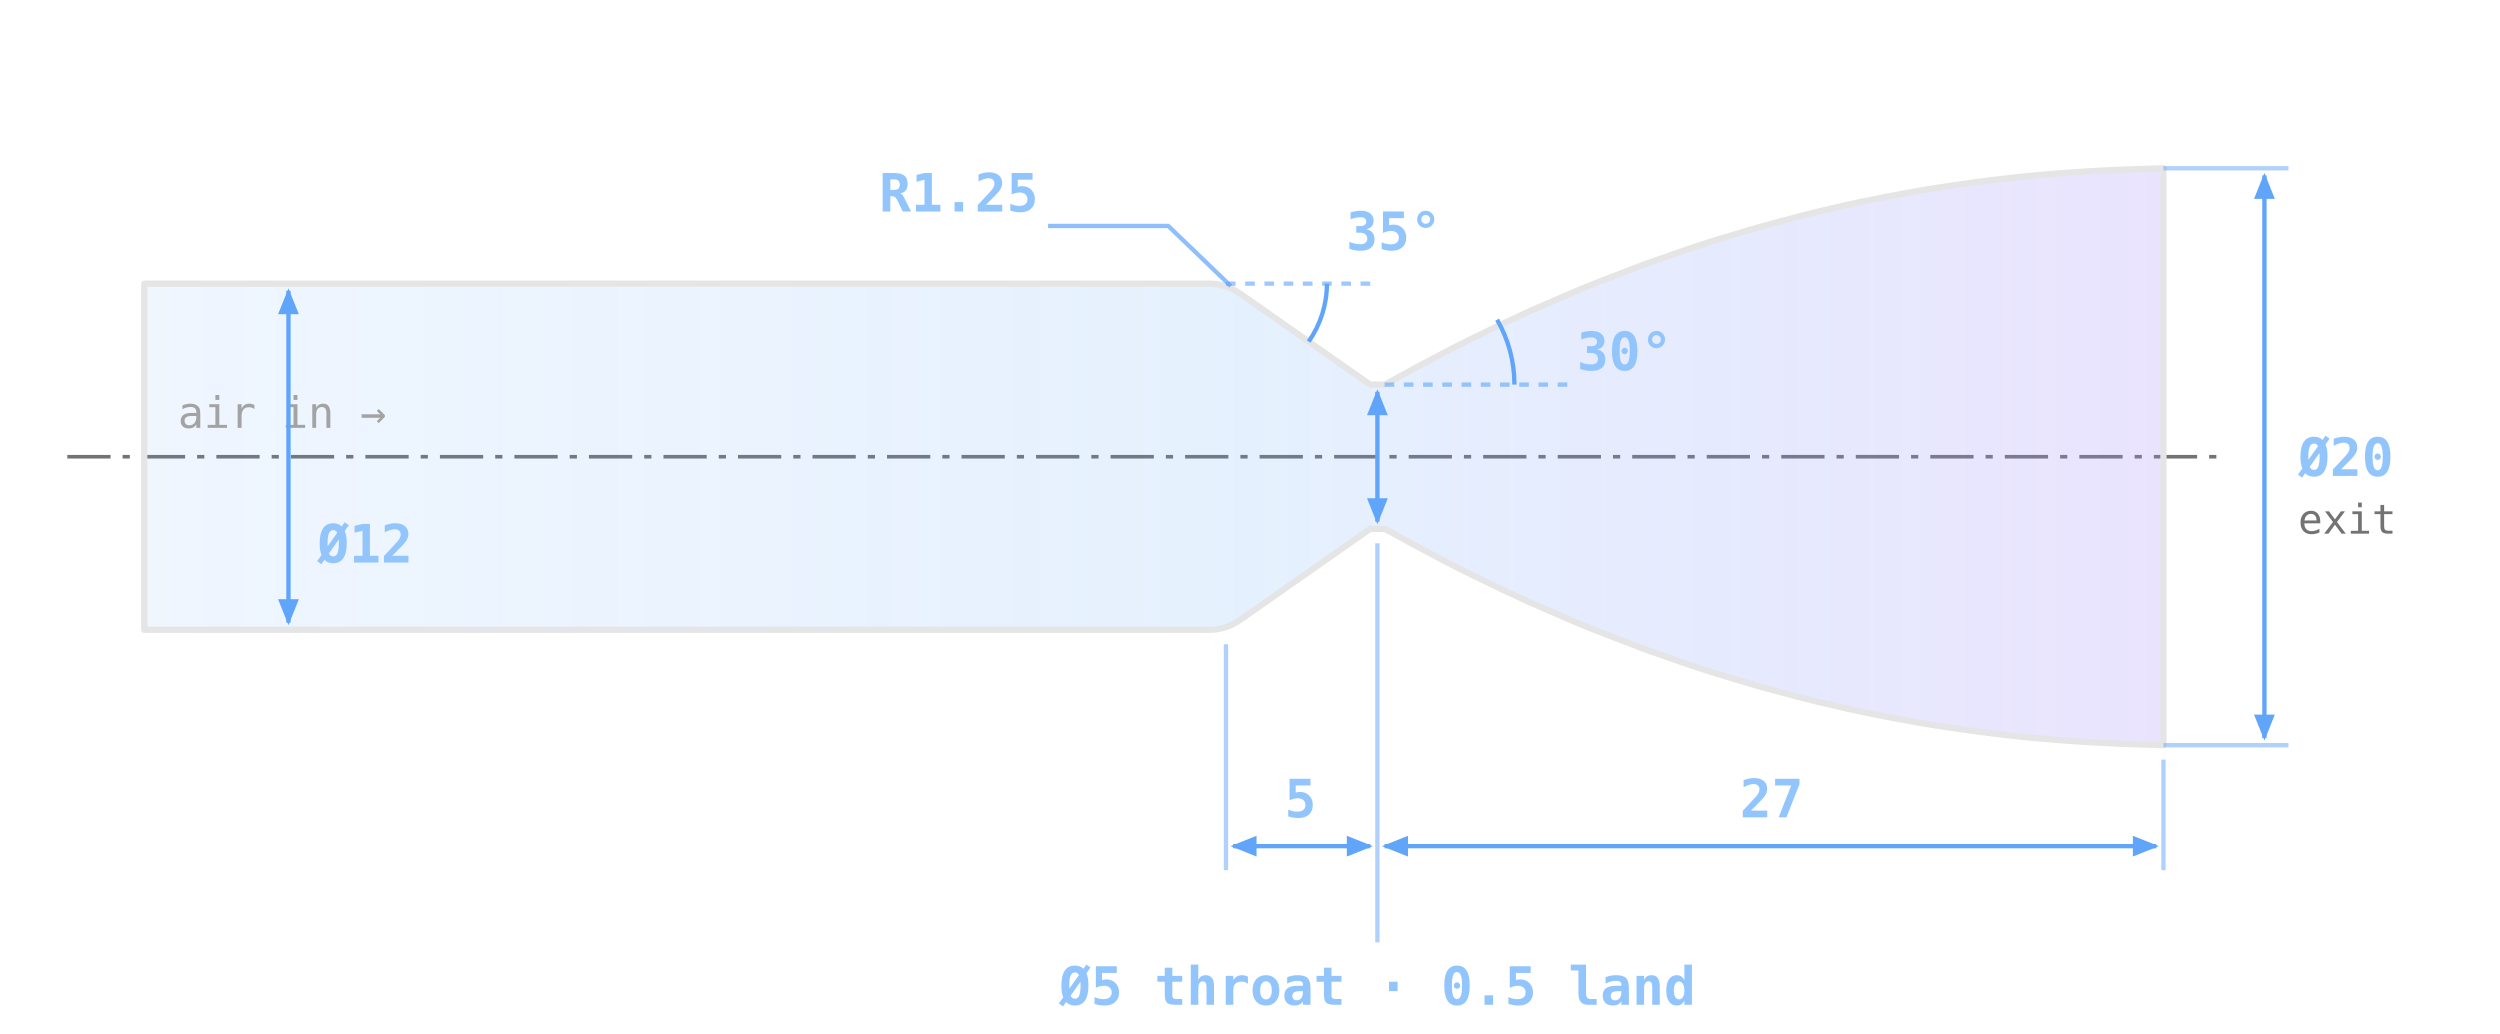
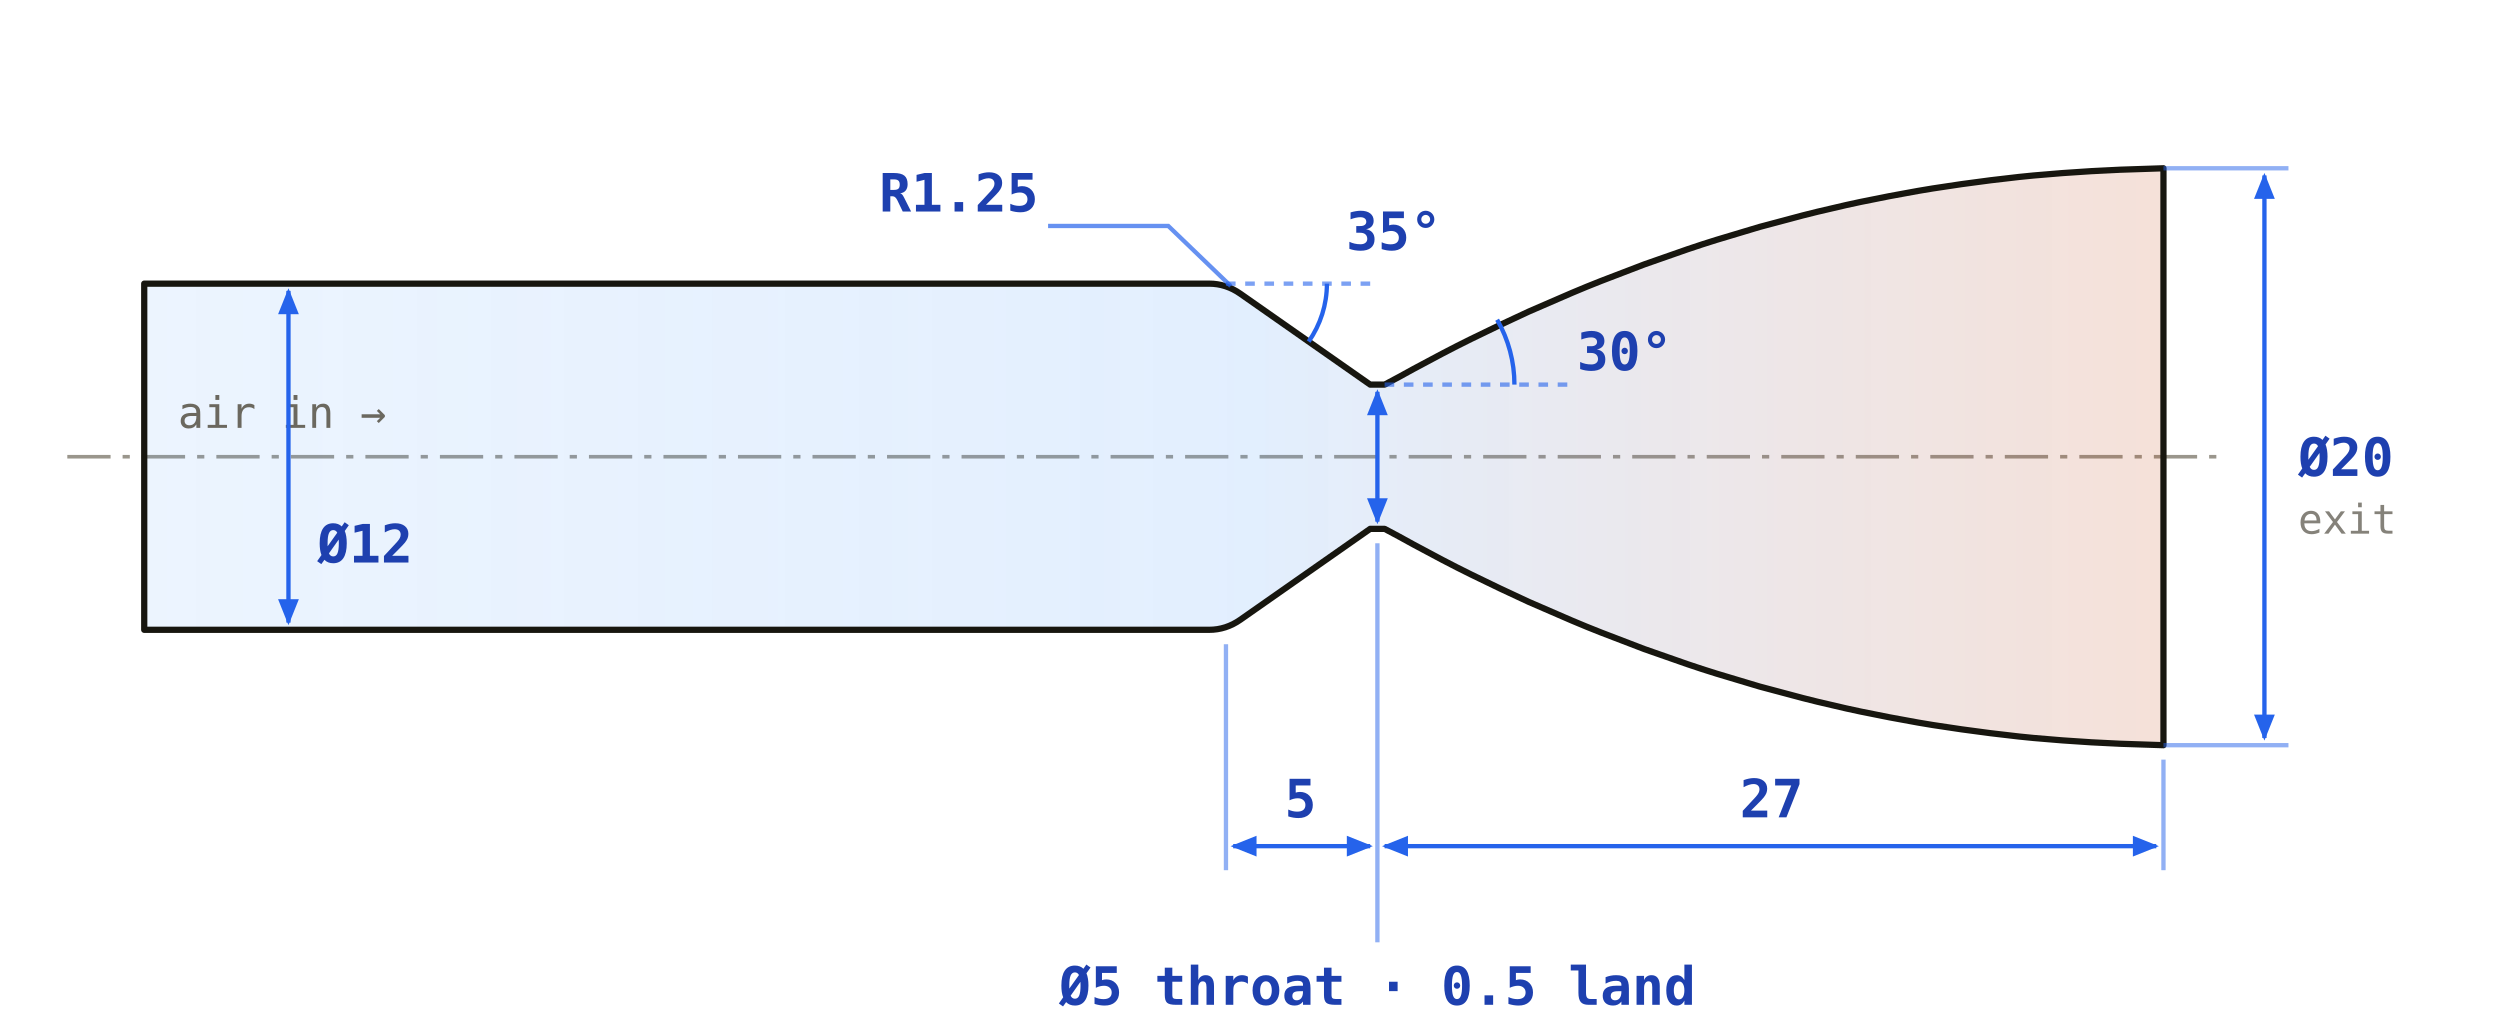
<svg xmlns="http://www.w3.org/2000/svg" viewBox="0 0 1040 430" font-family="JetBrains Mono, Consolas, monospace">
  <defs>
    <linearGradient id="flow" x1="0" x2="1">
-       <stop offset="0" stop-color="#60a5fa" stop-opacity=".10" />
-       <stop offset=".55" stop-color="#60a5fa" stop-opacity=".16" />
-       <stop offset="1" stop-color="#a78bfa" stop-opacity=".24" />
+       <stop offset="0" stop-color="#60a5fa" stop-opacity=".12" />
+       <stop offset=".55" stop-color="#60a5fa" stop-opacity=".18" />
+       <stop offset="1" stop-color="#c2410c" stop-opacity=".16" />
    </linearGradient>
    <marker id="a" viewBox="0 0 10 10" refX="9" refY="5" markerWidth="6" markerHeight="6" orient="auto-start-reverse">
-       <path d="M0 1 L10 5 L0 9Z" fill="#60a5fa" />
+       <path d="M0 1 L10 5 L0 9Z" fill="#2563eb" />
    </marker>
  </defs>
-   <line x1="28" y1="190" x2="922" y2="190" stroke="#737373" stroke-width="1.5" stroke-dasharray="18 5 3 5" />
-   <path d="M60 118 L503 118 Q510 118 516 122.2 L570 160 L576.0 160.0 582.0 156.8 588.0 153.5 594.0 150.3 600.0 147.1 606.0 144.0 612.0 141.0 618.0 138.1 624.0 135.2 630.0 132.4 636.0 129.6 642.0 127.0 648.0 124.4 654.0 121.8 660.0 119.3 666.0 116.9 672.0 114.6 678.0 112.3 684.0 110.0 690.0 107.9 696.0 105.8 702.0 103.7 708.0 101.7 714.0 99.8 720.0 98.0 726.0 96.2 732.0 94.4 738.0 92.8 744.0 91.2 750.0 89.6 756.0 88.1 762.0 86.7 768.0 85.3 774.0 84.0 780.0 82.8 786.0 81.6 792.0 80.5 798.0 79.4 804.0 78.4 810.0 77.5 816.0 76.6 822.0 75.8 828.0 75.0 834.0 74.3 840.0 73.6 846.0 73.0 852.0 72.5 858.0 72.0 864.0 71.6 870.0 71.2 876.0 70.9 882.0 70.6 888.0 70.4 894.0 70.2 900.0 70.0            L900.0 310.0 894.0 309.8 888.0 309.6 882.0 309.4 876.0 309.1 870.0 308.8 864.0 308.4 858.0 308.0 852.0 307.5 846.0 307.0 840.0 306.4 834.0 305.7 828.0 305.0 822.0 304.2 816.0 303.4 810.0 302.5 804.0 301.6 798.0 300.6 792.0 299.5 786.0 298.4 780.0 297.2 774.0 296.0 768.0 294.7 762.0 293.3 756.0 291.9 750.0 290.4 744.0 288.8 738.0 287.2 732.0 285.6 726.0 283.8 720.0 282.0 714.0 280.2 708.0 278.3 702.0 276.3 696.0 274.2 690.0 272.1 684.0 270.0 678.0 267.7 672.0 265.4 666.0 263.1 660.0 260.7 654.0 258.2 648.0 255.6 642.0 253.0 636.0 250.4 630.0 247.6 624.0 244.8 618.0 241.9 612.0 239.0 606.0 236.0 600.0 232.9 594.0 229.7 588.0 226.5 582.0 223.2 576.0 220.0 L570 220 L516 257.8 Q510 262 503 262 L60 262 Z" fill="url(#flow)" stroke="#e5e5e5" stroke-width="2.6" stroke-linejoin="round" />
-   <text x="74" y="178" font-size="18" fill="#a3a3a3">air in →</text>
-   <g stroke="#60a5fa" stroke-width="1.8" fill="none">
+   <line x1="28" y1="190" x2="922" y2="190" stroke="#9a968c" stroke-width="1.5" stroke-dasharray="18 5 3 5" />
+   <path d="M60 118 L503 118 Q510 118 516 122.2 L570 160 L576.0 160.0 582.0 156.8 588.0 153.5 594.0 150.3 600.0 147.1 606.0 144.0 612.0 141.0 618.0 138.1 624.0 135.2 630.0 132.4 636.0 129.6 642.0 127.0 648.0 124.4 654.0 121.8 660.0 119.3 666.0 116.9 672.0 114.6 678.0 112.3 684.0 110.0 690.0 107.9 696.0 105.8 702.0 103.7 708.0 101.7 714.0 99.8 720.0 98.0 726.0 96.2 732.0 94.4 738.0 92.8 744.0 91.2 750.0 89.6 756.0 88.1 762.0 86.7 768.0 85.3 774.0 84.0 780.0 82.8 786.0 81.6 792.0 80.5 798.0 79.4 804.0 78.4 810.0 77.5 816.0 76.6 822.0 75.8 828.0 75.0 834.0 74.3 840.0 73.6 846.0 73.0 852.0 72.5 858.0 72.0 864.0 71.6 870.0 71.2 876.0 70.9 882.0 70.6 888.0 70.4 894.0 70.2 900.0 70.0            L900.0 310.0 894.0 309.8 888.0 309.6 882.0 309.4 876.0 309.1 870.0 308.8 864.0 308.4 858.0 308.0 852.0 307.5 846.0 307.0 840.0 306.4 834.0 305.7 828.0 305.0 822.0 304.2 816.0 303.4 810.0 302.5 804.0 301.6 798.0 300.6 792.0 299.5 786.0 298.4 780.0 297.2 774.0 296.0 768.0 294.7 762.0 293.3 756.0 291.9 750.0 290.4 744.0 288.8 738.0 287.2 732.0 285.6 726.0 283.8 720.0 282.0 714.0 280.2 708.0 278.3 702.0 276.3 696.0 274.2 690.0 272.1 684.0 270.0 678.0 267.7 672.0 265.4 666.0 263.1 660.0 260.7 654.0 258.2 648.0 255.6 642.0 253.0 636.0 250.4 630.0 247.6 624.0 244.8 618.0 241.9 612.0 239.0 606.0 236.0 600.0 232.9 594.0 229.7 588.0 226.5 582.0 223.2 576.0 220.0 L570 220 L516 257.8 Q510 262 503 262 L60 262 Z" fill="url(#flow)" stroke="#17160f" stroke-width="2.6" stroke-linejoin="round" />
+   <text x="74" y="178" font-size="18" fill="#6b685f">air in →</text>
+   <g stroke="#2563eb" stroke-width="1.8" fill="none">
    <line x1="120" y1="121" x2="120" y2="259" marker-start="url(#a)" marker-end="url(#a)" />
    <line x1="900" y1="70" x2="952" y2="70" stroke-opacity=".5" />
    <line x1="900" y1="310" x2="952" y2="310" stroke-opacity=".5" />
    <line x1="942" y1="73" x2="942" y2="307" marker-start="url(#a)" marker-end="url(#a)" />
    <line x1="510" y1="268" x2="510" y2="362" stroke-opacity=".5" />
    <line x1="573" y1="226" x2="573" y2="392" stroke-opacity=".5" />
    <line x1="900" y1="316" x2="900" y2="362" stroke-opacity=".5" />
    <line x1="513" y1="352" x2="570" y2="352" marker-start="url(#a)" marker-end="url(#a)" />
    <line x1="576" y1="352" x2="897" y2="352" marker-start="url(#a)" marker-end="url(#a)" />
    <line x1="573" y1="163" x2="573" y2="217" marker-start="url(#a)" marker-end="url(#a)" />
    <line x1="510" y1="118" x2="570" y2="118" stroke-dasharray="4 4" stroke-opacity=".6" />
    <path d="M552 118 A42 42 0 0 1 544.4 142.1" />
    <line x1="576" y1="160" x2="652" y2="160" stroke-dasharray="4 4" stroke-opacity=".6" />
    <path d="M630 160 A54 54 0 0 0 622.8 133" />
    <path d="M512 119 L486 94 L436 94" stroke-opacity=".7" />
  </g>
-   <g fill="#93c5fd" font-size="22" font-weight="600">
+   <g fill="#1e40af" font-size="22" font-weight="600">
    <text x="132" y="234">Ø12</text>
    <text x="956" y="198">Ø20</text>
    <text x="541" y="340" text-anchor="middle">5</text>
    <text x="737" y="340" text-anchor="middle">27</text>
    <text x="573" y="418" text-anchor="middle">Ø5 throat · 0.5 land</text>
    <text x="560" y="104">35°</text>
    <text x="656" y="154">30°</text>
    <text x="432" y="88" text-anchor="end">R1.25</text>
  </g>
-   <text x="956" y="222" font-size="17" fill="#737373">exit</text>
+   <text x="956" y="222" font-size="17" fill="#85827a">exit</text>
</svg>
